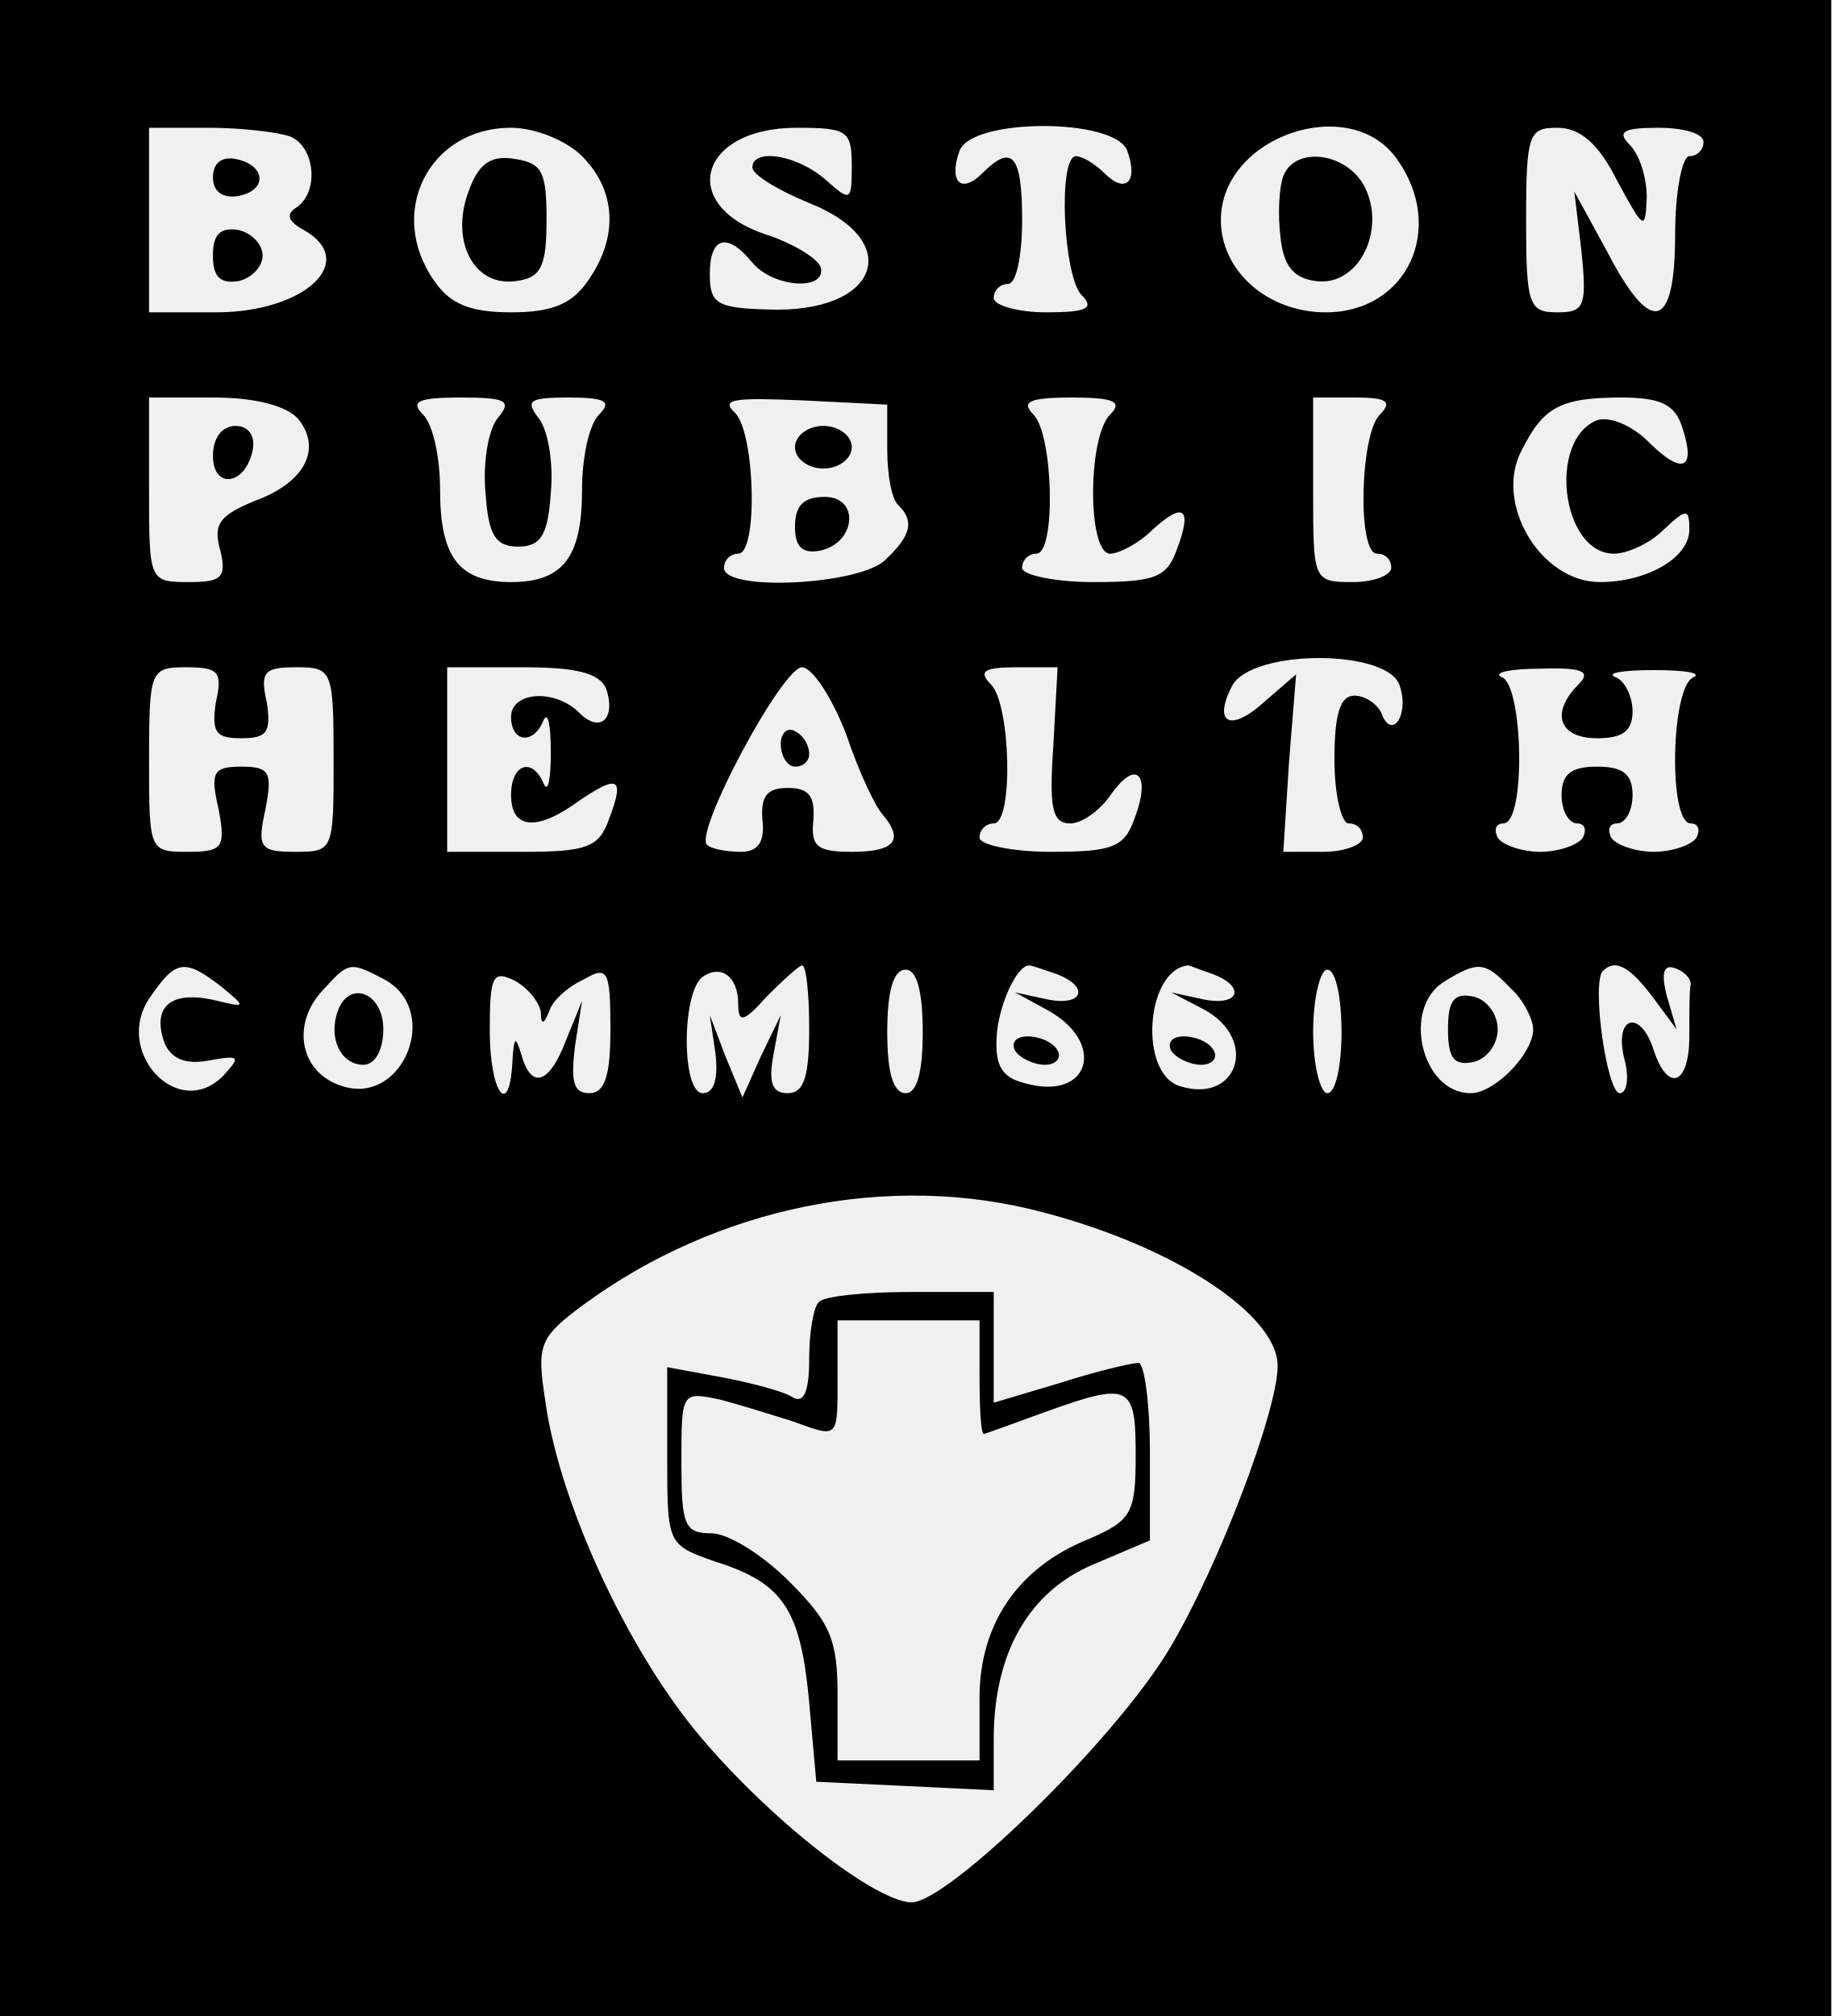
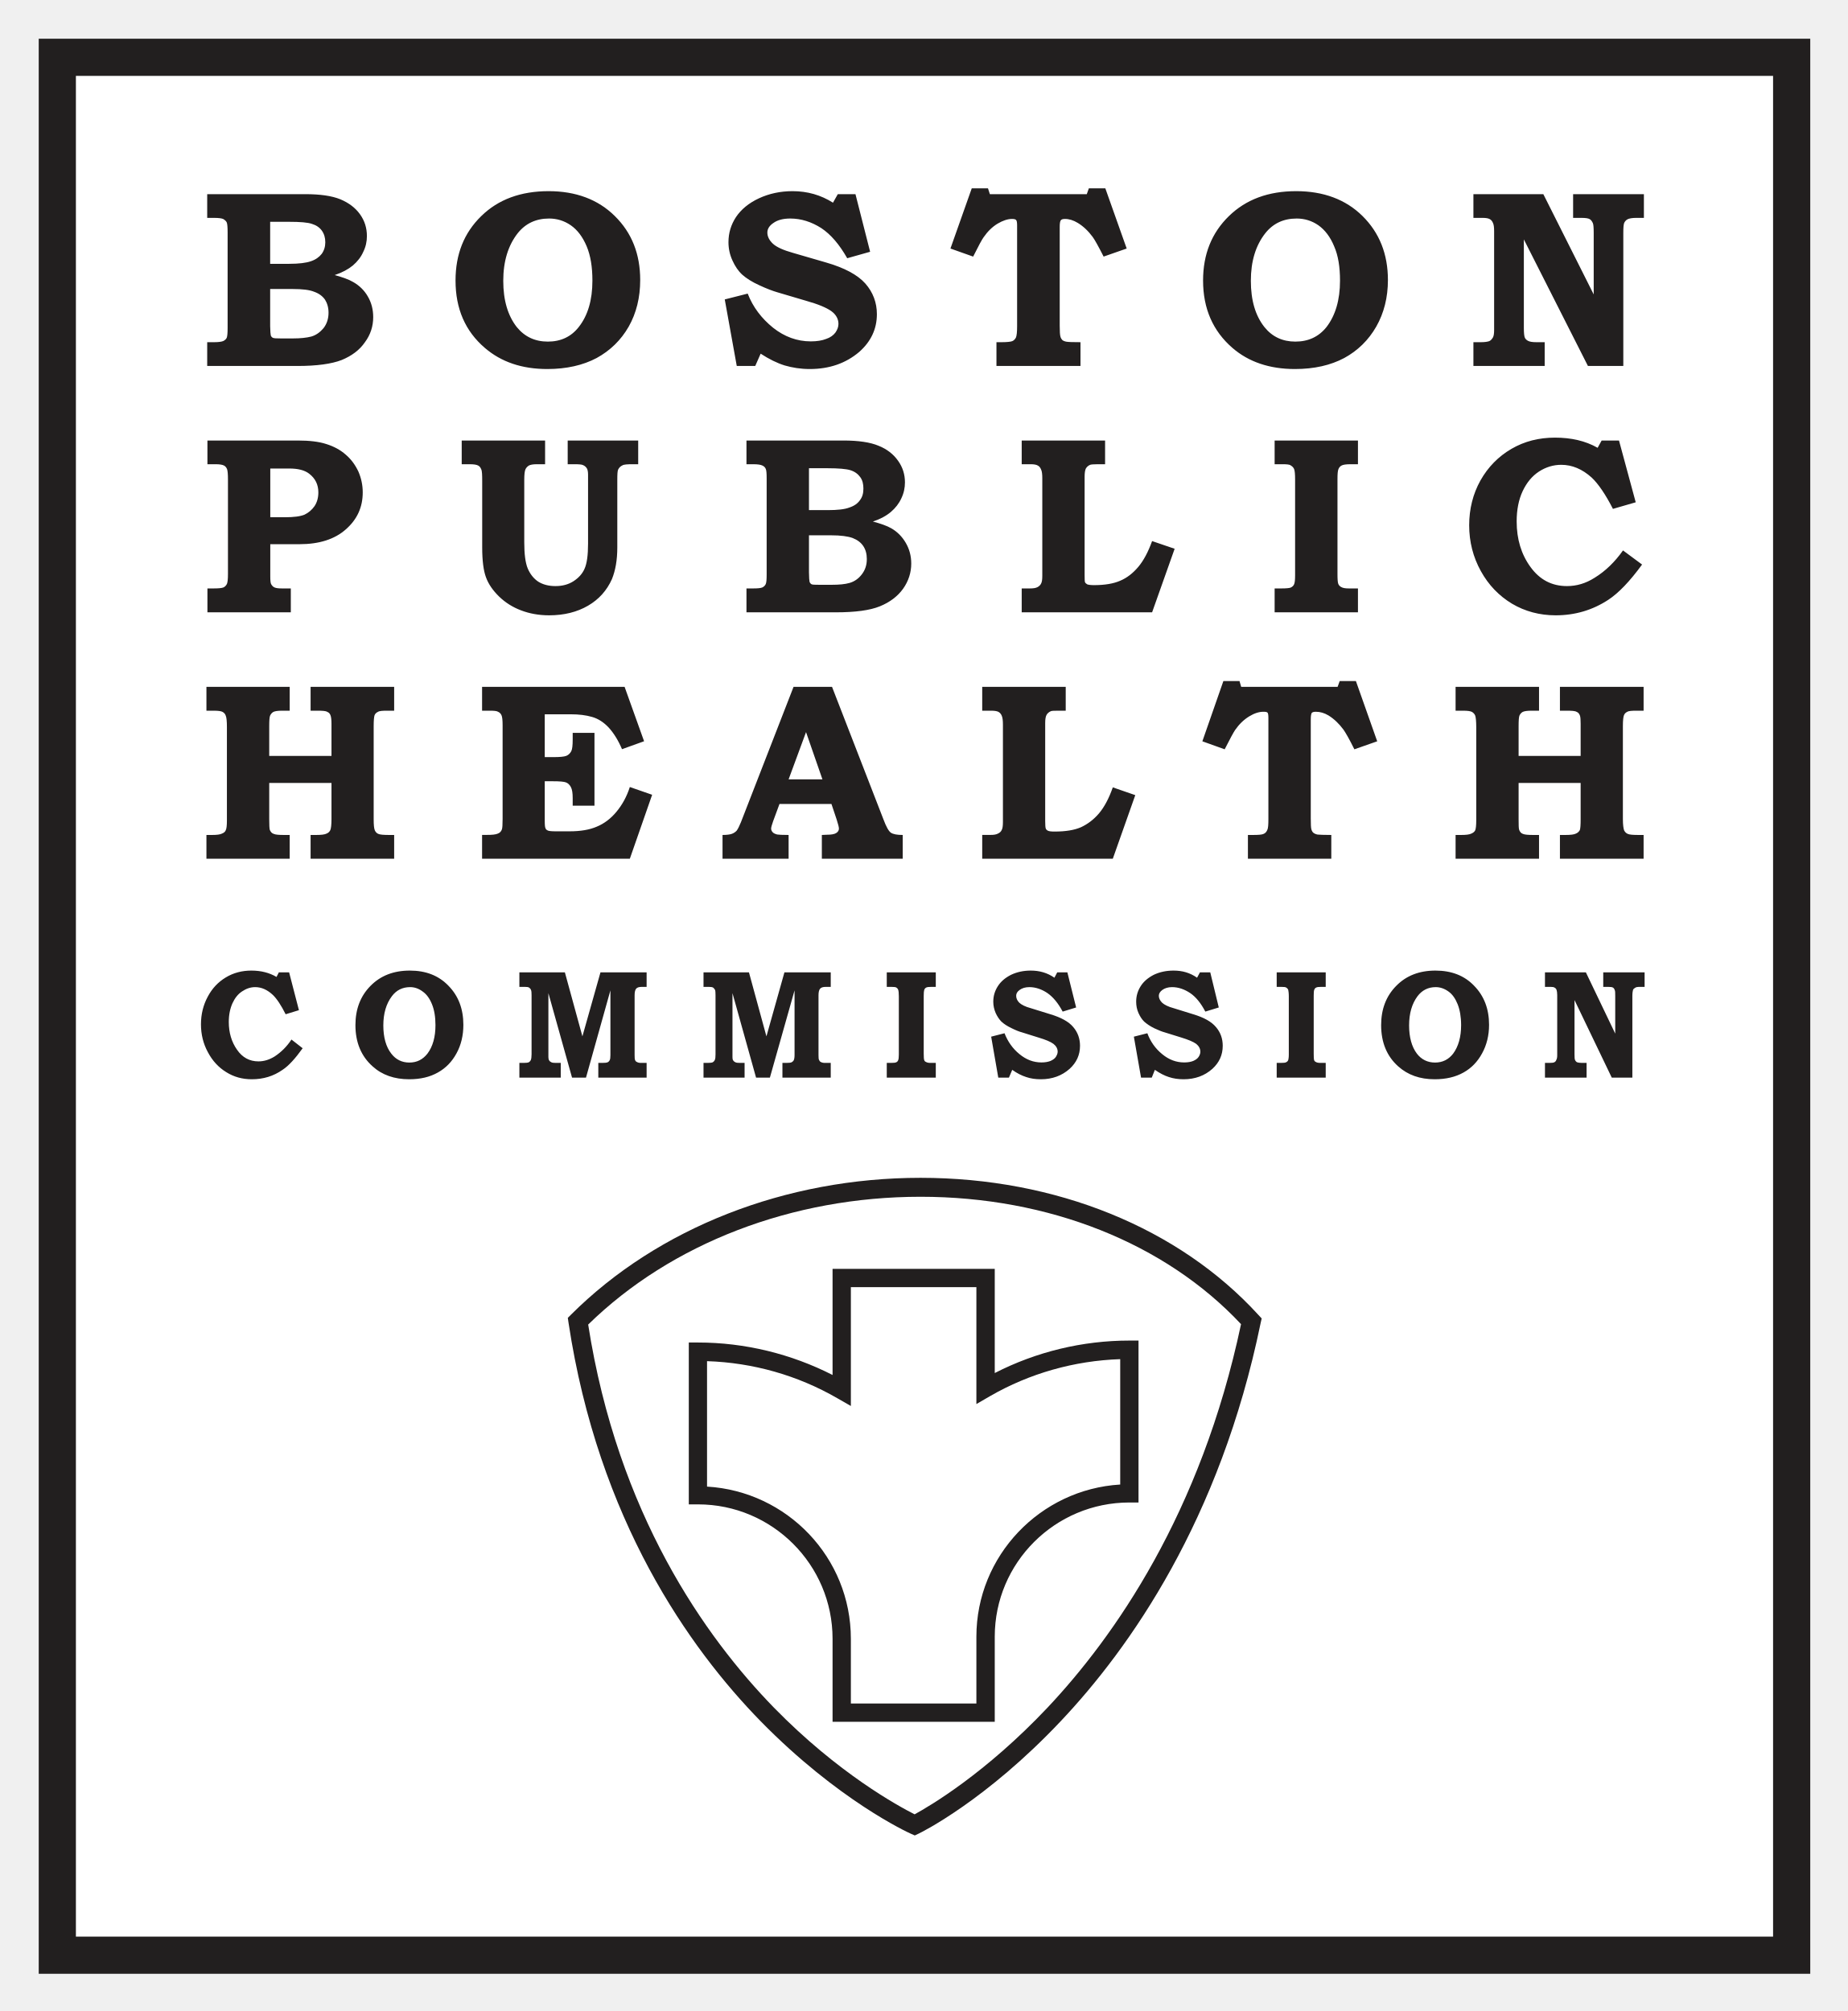
- <svg xmlns="http://www.w3.org/2000/svg" version="1.0" width="129pt" height="142pt" viewBox="0 0 129 142" preserveAspectRatio="xMidYMid meet">
-   <g transform="translate(0,142) scale(0.1,-0.1)" fill="#000000" stroke="none">
-     <path d="M0 710 l0 -710 645 0 645 0 0 710 0 710 -645 0 -645 0 0 -710z m204 614 c18 -7 21 -39 5 -50 -8 -5 -6 -10 5 -16 39 -22 1 -58 -62 -58 l-47 0 0 65 0 65 42 0 c23 0 48 -3 57 -6z m206 -14 c24 -24 26 -57 4 -88 -11 -16 -25 -22 -54 -22 -29 0 -43 6 -54 22 -34 48 -4 108 54 108 17 0 39 -9 50 -20z m190 -7 c0 -25 -1 -25 -18 -10 -20 18 -52 23 -52 9 0 -5 18 -16 40 -25 68 -27 49 -78 -29 -75 -36 1 -41 4 -41 25 0 26 12 30 30 8 15 -18 53 -20 48 -3 -2 6 -20 17 -39 23 -62 21 -46 75 22 75 36 0 39 -2 39 -27z m194 11 c8 -22 -1 -31 -16 -16 -7 7 -16 12 -20 12 -13 0 -9 -85 4 -98 9 -9 4 -12 -25 -12 -20 0 -37 5 -37 10 0 6 5 10 10 10 6 0 10 20 10 45 0 46 -7 54 -28 33 -15 -15 -24 -6 -16 16 9 23 109 23 118 0z m190 -6 c35 -49 7 -108 -50 -108 -41 0 -74 29 -74 65 0 59 91 90 124 43z m155 -15 c19 -35 20 -36 21 -12 0 14 -5 30 -12 37 -9 9 -5 12 20 12 18 0 32 -4 32 -10 0 -5 -4 -10 -10 -10 -5 0 -10 -25 -10 -55 0 -68 -17 -72 -48 -12 l-23 42 5 -42 c4 -39 2 -43 -17 -43 -20 0 -22 5 -22 65 0 61 2 65 22 65 16 0 29 -11 42 -37z m-929 -168 c17 -21 5 -45 -31 -58 -24 -10 -29 -16 -24 -34 5 -20 1 -23 -22 -23 -28 0 -28 1 -28 65 l0 65 46 0 c29 0 51 -6 59 -15z m141 1 c-7 -8 -11 -32 -9 -53 2 -30 7 -38 23 -38 16 0 21 8 23 38 2 21 -2 45 -9 53 -9 12 -6 14 22 14 26 0 30 -3 21 -12 -7 -7 -12 -30 -12 -53 0 -47 -13 -65 -50 -65 -37 0 -50 18 -50 65 0 23 -5 46 -12 53 -9 9 -4 12 26 12 32 0 37 -2 27 -14z m274 -23 c0 -17 3 -35 8 -39 11 -11 9 -21 -9 -38 -17 -18 -114 -23 -114 -6 0 6 5 10 10 10 14 0 12 84 -2 99 -11 10 -1 11 47 9 l60 -3 0 -32z m157 25 c-16 -16 -16 -98 0 -98 6 0 20 7 30 17 22 20 28 15 17 -14 -7 -20 -16 -23 -59 -23 -27 0 -50 5 -50 10 0 6 5 10 10 10 14 0 12 84 -2 98 -9 9 -3 12 27 12 30 0 36 -3 27 -12z m190 0 c-14 -14 -16 -98 -2 -98 6 0 10 -4 10 -10 0 -5 -12 -10 -27 -10 -28 0 -28 1 -28 65 l0 65 30 0 c22 0 26 -3 17 -12z m213 -9 c10 -30 0 -34 -24 -10 -11 11 -27 18 -36 15 -35 -14 -25 -94 12 -94 9 0 25 7 35 17 16 15 18 15 18 0 0 -20 -30 -37 -63 -37 -42 0 -75 56 -55 93 15 30 27 37 70 37 28 0 38 -5 43 -21z m-199 -182 c7 -21 -6 -39 -13 -19 -3 6 -11 12 -19 12 -10 0 -14 -13 -14 -45 0 -25 5 -45 10 -45 6 0 10 -4 10 -10 0 -5 -13 -10 -28 -10 l-28 0 4 63 5 62 -22 -19 c-24 -22 -37 -16 -23 11 14 26 110 26 118 0z m-834 -12 c-3 -21 0 -25 18 -25 18 0 21 4 18 25 -5 22 -2 25 21 25 25 0 26 -2 26 -65 0 -64 0 -65 -27 -65 -25 0 -27 3 -21 30 5 26 3 30 -17 30 -20 0 -22 -4 -16 -30 5 -27 3 -30 -22 -30 -27 0 -27 1 -27 65 0 63 1 65 26 65 23 0 26 -3 21 -25z m275 10 c7 -21 -4 -32 -19 -17 -17 17 -48 15 -48 -3 0 -18 16 -20 23 -2 3 6 5 -4 5 -23 0 -19 -2 -29 -5 -22 -8 19 -23 14 -23 -8 0 -24 18 -26 48 -4 28 19 32 16 21 -13 -7 -20 -16 -23 -61 -23 l-53 0 0 65 0 65 53 0 c38 0 54 -4 59 -15z m169 -32 c9 -27 21 -52 26 -57 15 -18 8 -26 -22 -26 -25 0 -29 4 -27 23 1 16 -3 22 -18 22 -15 0 -19 -6 -18 -22 2 -16 -3 -23 -15 -23 -10 0 -21 2 -24 5 -9 9 53 125 67 125 7 0 21 -21 31 -47z m146 -8 c-3 -44 -1 -55 12 -55 8 0 21 9 29 21 18 25 28 13 16 -18 -7 -20 -16 -23 -59 -23 -27 0 -50 5 -50 10 0 6 5 10 10 10 14 0 12 84 -2 98 -9 9 -5 12 18 12 l29 0 -3 -55z m370 43 c-20 -20 -14 -38 13 -38 18 0 25 5 25 19 0 11 -6 22 -12 24 -7 3 5 5 27 5 22 0 34 -2 28 -5 -16 -6 -18 -103 -2 -103 5 0 7 -4 4 -10 -3 -5 -17 -10 -30 -10 -13 0 -27 5 -30 10 -3 6 -1 10 4 10 6 0 11 9 11 20 0 15 -7 20 -25 20 -18 0 -25 -5 -25 -20 0 -11 5 -20 11 -20 5 0 7 -4 4 -10 -3 -5 -17 -10 -30 -10 -13 0 -27 5 -30 10 -3 6 -1 10 4 10 16 0 14 97 -1 103 -7 3 5 6 27 6 30 1 36 -2 27 -11z m-956 -213 c18 -15 18 -15 -7 -9 -30 6 -42 -6 -33 -31 5 -11 15 -15 31 -12 22 4 23 3 10 -11 -32 -32 -78 18 -51 56 18 26 24 27 50 7z m115 5 c40 -22 13 -89 -30 -75 -29 9 -36 42 -15 66 20 22 20 22 45 9z m110 -23 c0 -9 2 -9 6 1 2 7 13 17 24 22 17 10 19 7 19 -35 0 -33 -4 -45 -15 -45 -11 0 -13 8 -10 33 l5 32 -11 -27 c-12 -32 -25 -36 -32 -10 -4 13 -5 11 -6 -5 -2 -42 -16 -23 -16 21 0 39 2 43 18 35 9 -5 17 -15 18 -22z m139 6 c0 -14 4 -13 20 5 12 12 23 22 25 22 3 0 5 -20 5 -45 0 -34 -4 -45 -15 -45 -11 0 -14 7 -10 28 l5 27 -14 -29 -13 -29 -12 29 -11 29 4 -27 c2 -18 -1 -28 -9 -28 -15 0 -15 71 0 82 13 9 25 0 25 -19z m130 -20 c0 -28 -4 -43 -12 -43 -9 0 -13 15 -13 43 0 28 4 44 13 44 8 0 12 -16 12 -44z m94 41 c24 -9 19 -23 -6 -18 l-23 5 22 -12 c43 -23 31 -65 -15 -52 -16 4 -21 12 -20 32 1 22 14 51 23 51 2 0 10 -3 19 -6z m110 0 c24 -9 19 -23 -6 -18 l-23 5 23 -12 c39 -21 24 -67 -17 -54 -29 9 -24 82 6 85 1 0 8 -3 17 -6z m91 -41 c0 -23 -4 -43 -10 -43 -5 0 -10 20 -10 43 0 24 5 44 10 44 6 0 10 -20 10 -44z m119 31 c9 -8 16 -22 16 -29 0 -17 -27 -45 -44 -45 -35 0 -49 61 -18 79 23 14 28 14 46 -5z m100 -6 l17 -23 -7 24 c-4 16 -2 22 6 19 6 -2 11 -7 11 -11 -1 -4 -1 -20 -1 -37 0 -34 -15 -40 -25 -10 -9 29 -28 25 -21 -5 4 -14 2 -25 -3 -25 -9 0 -20 77 -12 86 9 9 19 3 35 -18z m-429 -152 c92 -24 165 -72 165 -108 0 -32 -42 -142 -76 -199 -38 -64 -156 -179 -182 -179 -28 1 -109 66 -157 127 -49 63 -92 160 -101 227 -6 39 -4 44 27 67 94 69 216 94 324 65z" />
-     <path d="M150 1295 c0 -10 7 -15 18 -13 21 4 19 22 -2 26 -10 2 -16 -3 -16 -13z" />
-     <path d="M150 1240 c0 -15 5 -20 18 -18 9 2 17 10 17 18 0 8 -8 16 -17 18 -13 2 -18 -3 -18 -18z" />
-     <path d="M330 1285 c-13 -35 4 -67 33 -63 18 2 22 10 22 43 0 34 -3 40 -22 43 -17 3 -26 -3 -33 -23z" />
-     <path d="M904 1296 c-3 -8 -4 -27 -2 -43 2 -20 9 -29 25 -31 30 -4 50 36 34 67 -13 24 -49 28 -57 7z" />
-     <path d="M150 1099 c0 -24 23 -21 28 4 2 10 -3 17 -12 17 -10 0 -16 -9 -16 -21z" />
-     <path d="M560 1105 c0 -8 9 -15 20 -15 11 0 20 7 20 15 0 8 -9 15 -20 15 -11 0 -20 -7 -20 -15z" />
-     <path d="M560 1049 c0 -14 5 -19 17 -17 26 5 29 38 4 38 -15 0 -21 -6 -21 -21z" />
-     <path d="M550 896 c0 -9 5 -16 10 -16 6 0 10 4 10 9 0 6 -4 13 -10 16 -5 3 -10 -1 -10 -9z" />
-     <path d="M238 708 c-7 -19 2 -38 18 -38 8 0 14 10 14 25 0 26 -24 35 -32 13z" />
-     <path d="M715 680 c3 -5 13 -10 21 -10 8 0 12 5 9 10 -3 6 -13 10 -21 10 -8 0 -12 -4 -9 -10z" />
-     <path d="M825 680 c3 -5 13 -10 21 -10 8 0 12 5 9 10 -3 6 -13 10 -21 10 -8 0 -12 -4 -9 -10z" />
-     <path d="M1020 695 c0 -20 4 -26 18 -23 9 2 17 12 17 23 0 11 -8 21 -17 23 -14 3 -18 -3 -18 -23z" />
-     <path d="M577 503 c-4 -3 -7 -22 -7 -40 0 -24 -4 -32 -12 -27 -6 4 -29 10 -50 14 l-38 7 0 -63 c0 -62 0 -62 34 -74 48 -15 60 -34 66 -99 l5 -56 63 -3 62 -3 0 36 c0 61 25 104 70 123 l40 17 0 63 c0 34 -4 62 -8 62 -5 0 -30 -6 -55 -14 l-47 -14 0 39 0 39 -58 0 c-32 0 -62 -3 -65 -7z m113 -53 c0 -22 1 -40 3 -40 1 0 20 7 42 15 61 22 65 20 65 -30 0 -41 -3 -46 -33 -59 -50 -20 -77 -60 -77 -112 l0 -44 -50 0 -50 0 0 46 c0 39 -5 51 -34 80 -19 19 -43 34 -55 34 -19 0 -21 6 -21 50 0 50 0 50 28 44 15 -4 37 -11 50 -15 33 -12 32 -13 32 31 l0 40 50 0 50 0 0 -40z" />
+ <svg xmlns="http://www.w3.org/2000/svg" role="img" viewBox="-2.57 -2.57 122.64 133.51">
+   <defs>
+     <clipPath id="clip1">
+       <path d="M 0 0 L 117.602 0 L 117.602 128.469 L 0 128.469 Z M 0 0" />
+     </clipPath>
+   </defs>
+   <g id="surface1">
+     <path fill="#fff" d="M 1.234 127.234 L 116.363 127.234 L 116.363 1.234 L 1.234 1.234 Z M 1.234 127.234" />
+     <g clip-path="url(#clip1)">
+       <path fill="none" stroke="#221f1f" stroke-width="24.68" d="M 12.344 12.356 L 1163.594 12.356 L 1163.594 1272.356 L 12.344 1272.356 Z M 12.344 12.356" transform="matrix(.1 0 0 -.1 0 128.47)" />
+     </g>
+     <path fill="#221f1f" d="M 36.473 85.367 C 38.434 97.938 44.25 106.121 48.793 110.789 C 53.078 115.18 57.074 117.34 58.141 117.883 C 59.145 117.336 62.844 115.164 66.973 110.789 C 71.367 106.121 77.145 97.934 79.809 85.34 C 74.77 79.961 67.043 76.883 58.535 76.883 C 50.023 76.883 41.992 79.969 36.473 85.367 M 58.152 119.285 L 57.887 119.168 C 57.688 119.082 53.074 116.961 47.926 111.707 C 43.203 106.875 37.145 98.348 35.168 85.246 L 35.121 84.922 L 35.348 84.695 C 41.121 78.945 49.578 75.625 58.535 75.625 C 67.512 75.625 75.684 78.945 80.961 84.727 L 81.18 84.961 L 81.109 85.273 C 78.414 98.367 72.406 106.867 67.84 111.699 C 62.883 116.953 58.602 119.074 58.418 119.16 L 58.152 119.285" />
+     <path fill="#221f1f" d="M62.242 82.883L62.242 90.645 63.152 90.117C65.777 88.602 68.758 87.766 71.789 87.664L71.789 95.988C66.48 96.305 62.242 100.719 62.242 106.09L62.242 110.527 53.91 110.527 53.91 106.227C53.91 100.84 49.684 96.441 44.363 96.125L44.363 87.797C47.406 87.895 50.379 88.738 53.004 90.254L53.91 90.773 53.91 82.883zM52.695 81.668L52.695 88.715C49.945 87.312 46.871 86.559 43.762 86.559L43.152 86.559 43.152 97.305 43.762 97.305C48.691 97.305 52.695 101.309 52.695 106.227L52.695 111.738 63.461 111.738 63.461 106.09C63.461 101.172 67.469 97.18 72.402 97.18L73.004 97.18 73.004 86.43 72.402 86.43C69.289 86.43 66.219 87.172 63.461 88.586L63.461 81.668 52.695 81.668M15.363 16.617L15.363 19.086C15.371 19.43 15.387 19.633 15.406 19.707 15.438 19.777 15.477 19.824 15.539 19.855 15.605 19.891 15.777 19.898 16.059 19.898L16.883 19.898C17.371 19.898 17.777 19.855 18.094 19.773 18.414 19.68 18.68 19.484 18.906 19.215 19.133 18.922 19.238 18.574 19.238 18.191 19.238 17.848 19.152 17.559 19.004 17.324 18.84 17.09 18.605 16.914 18.285 16.801 17.977 16.672 17.492 16.617 16.844 16.617zM15.363 14.945L16.621 14.945C17.273 14.945 17.754 14.883 18.07 14.773 18.391 14.664 18.617 14.496 18.785 14.285 18.945 14.062 19.023 13.809 19.023 13.512 19.023 13.219 18.949 12.961 18.797 12.746 18.648 12.535 18.426 12.383 18.145 12.297 17.863 12.195 17.348 12.156 16.621 12.156L15.363 12.156zM11.184 11.895L11.184 10.32 17.68 10.32C18.68 10.32 19.453 10.43 20.02 10.66 20.582 10.895 21.023 11.227 21.332 11.664 21.637 12.09 21.785 12.57 21.785 13.102 21.785 13.465 21.711 13.816 21.539 14.16 21.391 14.496 21.152 14.801 20.848 15.059 20.539 15.312 20.148 15.523 19.648 15.691 20.176 15.84 20.582 15.98 20.871 16.152 21.273 16.379 21.609 16.699 21.844 17.109 22.086 17.52 22.203 17.98 22.203 18.484 22.203 19.09 22.023 19.656 21.652 20.152 21.297 20.672 20.777 21.055 20.109 21.332 19.441 21.59 18.461 21.727 17.176 21.727L11.184 21.727 11.184 20.148 11.641 20.148C11.938 20.148 12.148 20.117 12.254 20.07 12.355 20.016 12.438 19.949 12.48 19.855 12.52 19.758 12.539 19.543 12.539 19.215L12.539 12.844C12.539 12.508 12.52 12.289 12.48 12.195 12.438 12.105 12.355 12.035 12.254 11.973 12.148 11.922 11.938 11.895 11.641 11.895L11.184 11.895M33.875 11.938C33.012 11.938 32.32 12.262 31.801 12.906 31.156 13.727 30.836 14.781 30.836 16.074 30.836 17.371 31.141 18.387 31.734 19.145 32.258 19.789 32.945 20.109 33.797 20.109 34.652 20.109 35.34 19.789 35.844 19.145 36.453 18.375 36.754 17.348 36.754 16.062 36.754 15.156 36.633 14.402 36.371 13.777 36.109 13.16 35.762 12.695 35.32 12.387 34.875 12.082 34.398 11.938 33.875 11.938M33.848 10.121C35.648 10.121 37.125 10.668 38.238 11.77 39.371 12.883 39.926 14.297 39.926 16.02 39.926 17.18 39.672 18.215 39.164 19.113 38.652 20.008 37.934 20.707 37.035 21.199 36.129 21.68 35.031 21.93 33.762 21.93 32.066 21.93 30.695 21.457 29.617 20.531 28.312 19.414 27.668 17.926 27.668 16.055 27.668 14.312 28.23 12.891 29.375 11.777 30.504 10.668 32 10.121 33.848 10.121M54.215 10.32L55.188 14.145 53.668 14.574C53.152 13.668 52.586 12.996 51.941 12.57 51.289 12.156 50.605 11.938 49.887 11.938 49.418 11.938 49.047 12.035 48.777 12.227 48.504 12.406 48.367 12.625 48.367 12.867 48.367 13.133 48.492 13.383 48.738 13.613 48.98 13.836 49.426 14.039 50.07 14.219L52.258 14.855C53.48 15.207 54.352 15.672 54.871 16.254 55.379 16.832 55.637 17.52 55.637 18.285 55.637 19.273 55.242 20.109 54.461 20.797 53.578 21.547 52.488 21.93 51.184 21.93 50.574 21.93 50.023 21.84 49.512 21.691 49.012 21.535 48.477 21.273 47.922 20.91L47.562 21.727 46.336 21.727 45.539 17.309 47.062 16.922C47.414 17.832 47.988 18.574 48.746 19.188 49.504 19.789 50.344 20.094 51.25 20.094 51.66 20.094 52 20.039 52.273 19.93 52.543 19.84 52.754 19.688 52.891 19.5 53.016 19.316 53.086 19.129 53.086 18.934 53.086 18.605 52.926 18.316 52.613 18.086 52.289 17.855 51.73 17.621 50.934 17.398L49.02 16.832C48.73 16.746 48.332 16.602 47.84 16.371 47.355 16.152 46.973 15.91 46.703 15.668 46.438 15.426 46.223 15.109 46.051 14.727 45.871 14.336 45.785 13.93 45.785 13.508 45.785 12.898 45.953 12.348 46.285 11.84 46.625 11.336 47.129 10.91 47.812 10.594 48.477 10.285 49.227 10.121 50.035 10.121 51.031 10.121 51.922 10.379 52.723 10.887L53.043 10.32M61.934 9.934L63.012 9.934 63.137 10.32 69.57 10.32 69.707 9.934 70.801 9.934 72.219 13.93 70.688 14.465C70.352 13.805 70.109 13.363 69.961 13.16 69.672 12.77 69.344 12.453 68.969 12.227 68.68 12.051 68.395 11.965 68.121 11.965 67.984 11.965 67.895 11.992 67.848 12.051 67.797 12.117 67.773 12.262 67.773 12.484L67.773 19.047C67.773 19.43 67.789 19.68 67.82 19.773 67.84 19.871 67.895 19.949 67.949 20.008 68.02 20.062 68.113 20.098 68.23 20.117 68.34 20.137 68.648 20.148 69.152 20.148L69.152 21.727 63.574 21.727 63.574 20.148 63.91 20.148C64.285 20.148 64.531 20.117 64.625 20.078 64.73 20.035 64.809 19.949 64.867 19.84 64.918 19.719 64.945 19.477 64.945 19.09L64.945 12.387C64.945 12.203 64.922 12.082 64.883 12.043 64.844 11.984 64.742 11.965 64.605 11.965 64.324 11.965 64.004 12.07 63.652 12.277 63.297 12.492 62.992 12.789 62.719 13.184 62.613 13.328 62.379 13.758 62.027 14.465L60.52 13.93M83.5 11.938C82.629 11.938 81.941 12.262 81.426 12.906 80.777 13.727 80.461 14.781 80.461 16.074 80.461 17.371 80.762 18.387 81.363 19.145 81.879 19.789 82.566 20.109 83.414 20.109 84.277 20.109 84.965 19.789 85.48 19.145 86.074 18.375 86.379 17.348 86.379 16.062 86.379 15.156 86.262 14.402 85.988 13.777 85.734 13.16 85.379 12.695 84.945 12.387 84.504 12.082 84.02 11.938 83.5 11.938M83.469 10.121C85.277 10.121 86.754 10.668 87.871 11.77 88.996 12.883 89.559 14.297 89.559 16.02 89.559 17.18 89.297 18.215 88.785 19.113 88.273 20.008 87.562 20.707 86.66 21.199 85.754 21.68 84.668 21.93 83.387 21.93 81.699 21.93 80.312 21.457 79.242 20.531 77.949 19.414 77.289 17.926 77.289 16.055 77.289 14.312 77.859 12.891 79.004 11.777 80.141 10.668 81.625 10.121 83.469 10.121M95.234 10.32L99.875 10.32 103.219 16.977 103.219 12.898C103.219 12.551 103.203 12.34 103.164 12.246 103.105 12.117 103.035 12.016 102.941 11.973 102.855 11.922 102.672 11.895 102.402 11.895L101.852 11.895 101.852 10.32 106.551 10.32 106.551 11.895 106.039 11.895C105.777 11.895 105.586 11.93 105.473 11.984 105.363 12.043 105.293 12.125 105.242 12.23 105.199 12.34 105.184 12.559 105.184 12.898L105.184 21.727 102.836 21.727 98.582 13.324 98.582 19.195C98.582 19.527 98.605 19.758 98.648 19.848 98.688 19.938 98.762 20.008 98.867 20.062 98.973 20.117 99.152 20.148 99.418 20.148L99.965 20.148 99.965 21.727 95.234 21.727 95.234 20.148 95.727 20.148C95.992 20.148 96.18 20.117 96.285 20.078 96.387 20.035 96.457 19.949 96.527 19.84 96.59 19.727 96.609 19.555 96.609 19.324L96.609 12.781C96.609 12.535 96.59 12.348 96.531 12.23 96.48 12.105 96.402 12.016 96.309 11.973 96.219 11.922 96.062 11.895 95.848 11.895L95.234 11.895M15.371 28.535L15.371 31.77 16.336 31.77C16.93 31.77 17.363 31.715 17.645 31.598 17.914 31.469 18.137 31.277 18.309 31.031 18.477 30.777 18.562 30.473 18.562 30.117 18.562 29.598 18.355 29.188 17.953 28.879 17.652 28.645 17.215 28.535 16.633 28.535zM11.199 26.676L17.195 26.676C17.953 26.676 18.59 26.746 19.09 26.91 19.59 27.066 20.02 27.297 20.379 27.613 20.75 27.93 21.016 28.305 21.219 28.734 21.406 29.168 21.508 29.625 21.508 30.117 21.508 31.098 21.145 31.906 20.391 32.57 19.648 33.234 18.613 33.559 17.312 33.559L15.371 33.559 15.371 35.691C15.371 35.961 15.387 36.133 15.426 36.207 15.477 36.297 15.547 36.387 15.652 36.43 15.758 36.477 15.918 36.496 16.164 36.496L16.734 36.496 16.734 38.082 11.199 38.082 11.199 36.496 11.586 36.496C11.922 36.496 12.148 36.477 12.262 36.43 12.363 36.387 12.441 36.297 12.492 36.199 12.539 36.09 12.562 35.875 12.562 35.539L12.562 29.266C12.562 28.918 12.543 28.684 12.5 28.57 12.457 28.469 12.391 28.383 12.297 28.336 12.191 28.281 12.008 28.25 11.746 28.25L11.199 28.25 11.199 26.676M28.078 26.676L33.613 26.676 33.613 28.25 33.066 28.25C32.82 28.25 32.645 28.281 32.539 28.336 32.434 28.402 32.355 28.484 32.305 28.598 32.258 28.711 32.23 28.941 32.23 29.281L32.23 33.434C32.23 34.215 32.305 34.793 32.461 35.172 32.621 35.547 32.859 35.848 33.16 36.047 33.473 36.242 33.852 36.34 34.301 36.34 34.75 36.34 35.141 36.242 35.488 36.023 35.84 35.797 36.09 35.52 36.234 35.184 36.387 34.844 36.465 34.293 36.465 33.52L36.465 28.941C36.465 28.746 36.434 28.605 36.387 28.527 36.32 28.422 36.234 28.348 36.121 28.305 36.051 28.266 35.859 28.25 35.547 28.25L35.113 28.25 35.113 26.676 39.793 26.676 39.793 28.25 39.43 28.25C39.07 28.25 38.84 28.266 38.75 28.324 38.617 28.383 38.527 28.477 38.465 28.598 38.418 28.684 38.406 28.918 38.406 29.281L38.406 33.777C38.406 34.617 38.281 35.305 38.051 35.875 37.715 36.629 37.184 37.223 36.465 37.641 35.742 38.062 34.879 38.281 33.883 38.281 33.195 38.281 32.566 38.164 32.02 37.953 31.465 37.746 30.977 37.438 30.559 37.035 30.145 36.629 29.852 36.207 29.691 35.762 29.523 35.316 29.438 34.648 29.438 33.777L29.438 29.375C29.438 28.973 29.43 28.703 29.375 28.59 29.332 28.477 29.266 28.383 29.168 28.336 29.07 28.281 28.883 28.25 28.602 28.25L28.078 28.25M51.129 32.969L51.129 35.438C51.133 35.789 51.152 35.996 51.168 36.055 51.195 36.133 51.242 36.184 51.301 36.219 51.359 36.25 51.531 36.254 51.809 36.254L52.645 36.254C53.121 36.254 53.52 36.219 53.832 36.129 54.148 36.035 54.418 35.848 54.637 35.562 54.859 35.273 54.969 34.945 54.969 34.547 54.969 34.207 54.891 33.918 54.734 33.684 54.578 33.449 54.344 33.273 54.027 33.148 53.715 33.035 53.238 32.969 52.594 32.969zM51.129 31.297L52.371 31.297C53.016 31.297 53.496 31.246 53.809 31.125 54.129 31.02 54.359 30.859 54.516 30.633 54.684 30.41 54.742 30.164 54.742 29.863 54.742 29.57 54.684 29.309 54.531 29.105 54.379 28.895 54.164 28.734 53.875 28.645 53.602 28.562 53.094 28.516 52.371 28.516L51.129 28.516zM46.98 28.25L46.98 26.676 53.418 26.676C54.406 26.676 55.188 26.789 55.746 27.023 56.309 27.246 56.742 27.59 57.043 28.02 57.352 28.449 57.5 28.93 57.5 29.453 57.5 29.82 57.426 30.172 57.258 30.52 57.102 30.859 56.871 31.156 56.57 31.414 56.27 31.672 55.863 31.891 55.371 32.055 55.898 32.195 56.309 32.34 56.594 32.504 56.992 32.734 57.312 33.055 57.551 33.465 57.793 33.879 57.918 34.332 57.918 34.844 57.918 35.441 57.738 36.008 57.375 36.52 57.008 37.027 56.496 37.414 55.832 37.684 55.168 37.953 54.199 38.082 52.918 38.082L46.98 38.082 46.98 36.496 47.422 36.496C47.73 36.496 47.922 36.477 48.035 36.43 48.141 36.379 48.219 36.297 48.258 36.207 48.305 36.105 48.32 35.902 48.32 35.562L48.32 29.195C48.32 28.859 48.305 28.645 48.258 28.555 48.219 28.457 48.141 28.383 48.035 28.336 47.922 28.281 47.73 28.25 47.422 28.25L46.98 28.25M65.25 26.676L70.785 26.676 70.785 28.25 70.297 28.25C70.031 28.25 69.859 28.266 69.793 28.289 69.656 28.348 69.57 28.43 69.504 28.543 69.453 28.656 69.426 28.832 69.426 29.078L69.426 35.598C69.426 35.852 69.43 36.023 69.453 36.086 69.48 36.141 69.531 36.184 69.605 36.227 69.68 36.254 69.824 36.277 70.047 36.277 70.777 36.277 71.352 36.176 71.789 35.984 72.234 35.797 72.629 35.492 72.992 35.062 73.344 34.641 73.645 34.074 73.906 33.352L75.402 33.863 73.906 38.082 65.25 38.082 65.25 36.496 65.793 36.496C66.012 36.496 66.176 36.473 66.289 36.414 66.398 36.359 66.488 36.277 66.535 36.176 66.594 36.074 66.617 35.902 66.617 35.648L66.617 29.18C66.617 28.918 66.594 28.711 66.535 28.598 66.488 28.477 66.414 28.383 66.316 28.336 66.227 28.281 66.066 28.25 65.852 28.25L65.25 28.25M82.039 26.676L87.57 26.676 87.57 28.25 87.074 28.25C86.777 28.25 86.582 28.281 86.484 28.336 86.387 28.383 86.32 28.469 86.277 28.57 86.227 28.684 86.211 28.902 86.211 29.227L86.211 35.539C86.211 35.875 86.223 36.09 86.266 36.199 86.305 36.289 86.371 36.359 86.457 36.402 86.57 36.473 86.742 36.496 86.973 36.496L87.57 36.496 87.57 38.082 82.039 38.082 82.039 36.496 82.477 36.496C82.801 36.496 83.02 36.477 83.109 36.438 83.215 36.387 83.289 36.32 83.332 36.219 83.379 36.113 83.398 35.922 83.398 35.617L83.398 29.273C83.398 28.922 83.379 28.684 83.332 28.57 83.289 28.469 83.207 28.383 83.098 28.324 83.027 28.266 82.84 28.25 82.543 28.25L82.039 28.25M103.746 26.676L104.898 26.676 106.008 30.777 104.496 31.215C103.996 30.238 103.52 29.547 103.086 29.137 102.457 28.57 101.785 28.289 101.066 28.289 100.539 28.289 100.051 28.438 99.59 28.734 99.133 29.031 98.773 29.465 98.504 30.035 98.238 30.602 98.105 31.277 98.105 32.047 98.105 33.215 98.406 34.227 99.027 35.078 99.641 35.922 100.441 36.34 101.445 36.34 102.082 36.34 102.688 36.164 103.277 35.789 104.004 35.344 104.629 34.73 105.164 33.973L106.43 34.91C105.609 36.035 104.863 36.809 104.184 37.254 103.137 37.938 101.977 38.281 100.691 38.281 99.633 38.281 98.656 38.02 97.793 37.508 96.934 36.988 96.242 36.277 95.727 35.344 95.215 34.418 94.953 33.402 94.953 32.305 94.953 31.223 95.203 30.223 95.699 29.332 96.207 28.43 96.895 27.734 97.758 27.23 98.621 26.727 99.582 26.484 100.645 26.484 101.719 26.484 102.664 26.695 103.48 27.16M11.133 43.031L16.66 43.031 16.66 44.613 16.152 44.613C15.871 44.613 15.684 44.641 15.574 44.695 15.477 44.754 15.406 44.836 15.359 44.941 15.316 45.039 15.301 45.277 15.301 45.633L15.301 47.617 19.434 47.617 19.434 45.484C19.434 45.219 19.41 45.039 19.379 44.949 19.34 44.816 19.262 44.73 19.152 44.691 19.055 44.625 18.832 44.613 18.477 44.613L18.047 44.613 18.047 43.031 23.594 43.031 23.594 44.613 23.133 44.613C22.82 44.613 22.617 44.625 22.516 44.691 22.41 44.742 22.336 44.809 22.293 44.914 22.258 45.02 22.234 45.254 22.234 45.633L22.234 51.816C22.234 52.195 22.258 52.441 22.312 52.559 22.359 52.664 22.434 52.746 22.535 52.789 22.652 52.844 22.891 52.863 23.273 52.863L23.594 52.863 23.594 54.441 18.047 54.441 18.047 52.863 18.414 52.863C18.754 52.863 18.984 52.836 19.105 52.773 19.23 52.723 19.305 52.645 19.355 52.543 19.402 52.438 19.434 52.195 19.434 51.816L19.434 49.41 15.301 49.41 15.301 51.816C15.301 52.195 15.312 52.438 15.34 52.527 15.398 52.664 15.477 52.754 15.605 52.793 15.715 52.844 15.941 52.863 16.281 52.863L16.66 52.863 16.66 54.441 11.133 54.441 11.133 52.863 11.504 52.863C11.82 52.863 12.039 52.836 12.16 52.773 12.293 52.723 12.379 52.645 12.414 52.551 12.469 52.449 12.492 52.234 12.492 51.898L12.492 45.703C12.492 45.324 12.469 45.062 12.414 44.941 12.379 44.828 12.301 44.746 12.199 44.691 12.109 44.641 11.918 44.613 11.633 44.613L11.133 44.613M29.43 43.031L38.891 43.031 40.184 46.641 38.719 47.168C38.465 46.574 38.172 46.105 37.84 45.738 37.508 45.383 37.137 45.141 36.73 45.027 36.328 44.91 35.859 44.852 35.32 44.852L33.59 44.852 33.59 47.695 34.164 47.695C34.59 47.695 34.879 47.668 35.027 47.609 35.176 47.543 35.277 47.438 35.348 47.305 35.418 47.176 35.445 46.914 35.445 46.512L35.445 46.086 36.891 46.086 36.891 50.918 35.445 50.918 35.445 50.422C35.445 50.086 35.41 49.84 35.324 49.684 35.25 49.539 35.141 49.434 35.012 49.379 34.875 49.32 34.57 49.297 34.105 49.297L33.59 49.297 33.59 51.922C33.59 52.195 33.605 52.375 33.645 52.422 33.656 52.492 33.715 52.527 33.797 52.57 33.867 52.602 34.035 52.621 34.301 52.621L35.25 52.621C35.957 52.621 36.566 52.52 37.043 52.312 37.535 52.109 37.977 51.777 38.352 51.32 38.738 50.855 39.035 50.312 39.238 49.68L40.719 50.195 39.238 54.441 29.43 54.441 29.43 52.859 29.699 52.859C30.086 52.863 30.336 52.836 30.473 52.773 30.605 52.723 30.695 52.637 30.746 52.492 30.777 52.41 30.793 52.184 30.793 51.797L30.793 45.582C30.793 45.246 30.77 45.027 30.719 44.914 30.672 44.809 30.605 44.742 30.504 44.691 30.402 44.625 30.219 44.613 29.926 44.613L29.43 44.613M49.777 49.172L52.023 49.172 50.934 46.035zM50.105 43.031L52.66 43.031 56.074 51.832C56.254 52.312 56.414 52.602 56.559 52.707 56.707 52.812 56.969 52.863 57.352 52.863L57.352 54.441 51.984 54.441 51.984 52.863 52.312 52.848C52.609 52.848 52.82 52.812 52.938 52.734 53.059 52.656 53.117 52.559 53.117 52.441 53.117 52.348 53.066 52.145 52.965 51.832L52.621 50.805 49.172 50.805 48.75 51.949C48.664 52.195 48.617 52.359 48.617 52.438 48.617 52.52 48.648 52.602 48.715 52.676 48.773 52.746 48.871 52.793 49.02 52.832 49.109 52.848 49.367 52.863 49.777 52.863L49.777 54.441 45.391 54.441 45.391 52.863C45.668 52.863 45.875 52.836 46.008 52.789 46.148 52.738 46.25 52.664 46.336 52.57 46.414 52.457 46.508 52.277 46.613 52.016L50.105 43.031M62.629 43.031L68.172 43.031 68.172 44.613 67.691 44.613C67.426 44.613 67.246 44.617 67.18 44.648 67.059 44.703 66.957 44.785 66.898 44.895 66.836 45.008 66.809 45.188 66.809 45.434L66.809 51.949C66.809 52.219 66.824 52.379 66.848 52.438 66.867 52.492 66.914 52.543 66.984 52.578 67.066 52.621 67.215 52.637 67.434 52.637 68.16 52.637 68.742 52.543 69.188 52.348 69.621 52.145 70.027 51.848 70.387 51.422 70.738 51.004 71.043 50.43 71.297 49.703L72.789 50.219 71.297 54.441 62.629 54.441 62.629 52.859 63.176 52.859C63.398 52.863 63.57 52.832 63.684 52.766 63.793 52.715 63.879 52.637 63.926 52.527 63.98 52.43 64.004 52.254 64.004 52L64.004 45.543C64.004 45.258 63.98 45.074 63.926 44.949 63.879 44.828 63.801 44.746 63.707 44.691 63.613 44.641 63.449 44.613 63.23 44.613L62.629 44.613M78.637 42.645L79.707 42.645 79.82 43.031 86.219 43.031 86.359 42.645 87.434 42.645 88.848 46.645 87.332 47.176C87 46.504 86.754 46.078 86.609 45.871 86.32 45.48 85.988 45.16 85.617 44.93 85.328 44.758 85.055 44.684 84.781 44.684 84.648 44.684 84.562 44.703 84.504 44.758 84.461 44.828 84.438 44.969 84.438 45.188L84.438 51.754C84.438 52.145 84.449 52.387 84.477 52.484 84.504 52.582 84.547 52.664 84.609 52.715 84.68 52.773 84.77 52.812 84.887 52.836 85.008 52.848 85.305 52.863 85.801 52.863L85.801 54.441 80.266 54.441 80.266 52.863 80.594 52.863C80.973 52.863 81.211 52.844 81.312 52.789 81.418 52.746 81.492 52.664 81.547 52.543 81.609 52.43 81.625 52.184 81.625 51.816L81.625 45.105C81.625 44.914 81.609 44.793 81.57 44.746 81.527 44.695 81.434 44.684 81.285 44.684 81.008 44.684 80.691 44.781 80.348 44.992 79.992 45.211 79.688 45.504 79.418 45.891 79.312 46.047 79.078 46.473 78.723 47.176L77.242 46.645M94.051 43.031L99.59 43.031 99.59 44.613 99.078 44.613C98.809 44.613 98.613 44.641 98.504 44.695 98.406 44.754 98.332 44.836 98.289 44.941 98.25 45.039 98.234 45.277 98.234 45.633L98.234 47.617 102.352 47.617 102.352 45.484C102.352 45.219 102.34 45.039 102.309 44.949 102.262 44.816 102.195 44.73 102.086 44.691 101.988 44.625 101.754 44.613 101.406 44.613L100.977 44.613 100.977 43.031 106.531 43.031 106.531 44.613 106.066 44.613C105.754 44.613 105.539 44.625 105.441 44.691 105.336 44.742 105.27 44.809 105.227 44.914 105.184 45.02 105.156 45.254 105.156 45.633L105.156 51.816C105.156 52.195 105.195 52.441 105.238 52.559 105.293 52.664 105.371 52.746 105.473 52.789 105.578 52.844 105.824 52.863 106.203 52.863L106.531 52.863 106.531 54.441 100.977 54.441 100.977 52.863 101.34 52.863C101.68 52.863 101.918 52.836 102.035 52.773 102.156 52.723 102.238 52.645 102.297 52.543 102.336 52.438 102.352 52.195 102.352 51.816L102.352 49.41 98.234 49.41 98.234 51.816C98.234 52.195 98.238 52.438 98.273 52.527 98.324 52.664 98.406 52.754 98.523 52.793 98.641 52.844 98.867 52.863 99.211 52.863L99.59 52.863 99.59 54.441 94.051 54.441 94.051 52.863 94.426 52.863C94.746 52.863 94.969 52.836 95.094 52.773 95.215 52.723 95.312 52.645 95.355 52.551 95.395 52.449 95.422 52.234 95.422 51.898L95.422 45.703C95.422 45.324 95.395 45.062 95.355 44.941 95.312 44.828 95.227 44.746 95.133 44.691 95.031 44.641 94.844 44.613 94.566 44.613L94.051 44.613M15.941 61.984L16.621 61.984 17.273 64.496 16.391 64.766C16.09 64.164 15.805 63.738 15.547 63.488 15.184 63.145 14.793 62.965 14.367 62.965 14.059 62.965 13.77 63.066 13.504 63.246 13.23 63.422 13.02 63.688 12.859 64.039 12.703 64.391 12.617 64.797 12.617 65.281 12.617 65.984 12.801 66.609 13.164 67.121 13.52 67.641 14 67.895 14.586 67.895 14.961 67.895 15.316 67.781 15.664 67.566 16.094 67.281 16.465 66.918 16.777 66.445L17.52 67.023C17.031 67.703 16.59 68.191 16.195 68.449 15.582 68.883 14.898 69.082 14.145 69.082 13.512 69.082 12.949 68.926 12.441 68.605 11.934 68.293 11.527 67.852 11.227 67.281 10.922 66.723 10.77 66.102 10.77 65.434 10.77 64.766 10.922 64.152 11.219 63.602 11.508 63.055 11.902 62.633 12.414 62.324 12.926 62.012 13.504 61.867 14.113 61.867 14.754 61.867 15.309 62.008 15.785 62.289M24.656 62.965C24.141 62.965 23.738 63.172 23.441 63.57 23.066 64.07 22.875 64.711 22.875 65.512 22.875 66.293 23.051 66.934 23.406 67.383 23.703 67.77 24.105 67.973 24.602 67.973 25.105 67.973 25.496 67.77 25.801 67.383 26.16 66.91 26.336 66.273 26.336 65.488 26.336 64.941 26.258 64.477 26.105 64.102 25.953 63.723 25.75 63.441 25.488 63.258 25.234 63.066 24.957 62.965 24.656 62.965M24.637 61.867C25.695 61.867 26.547 62.195 27.199 62.875 27.859 63.547 28.188 64.41 28.188 65.469 28.188 66.176 28.035 66.812 27.734 67.359 27.434 67.914 27.023 68.34 26.496 68.633 25.965 68.934 25.336 69.082 24.59 69.082 23.605 69.082 22.793 68.797 22.168 68.23 21.406 67.555 21.023 66.637 21.023 65.488 21.023 64.422 21.359 63.555 22.023 62.883 22.688 62.207 23.551 61.867 24.637 61.867M31.906 61.984L34.926 61.984 36.09 66.234 37.289 61.984 40.352 61.984 40.352 62.949 40.027 62.949C39.852 62.949 39.723 62.988 39.66 63.066 39.59 63.145 39.555 63.289 39.555 63.504L39.555 67.477C39.555 67.641 39.562 67.754 39.582 67.797 39.609 67.867 39.648 67.914 39.699 67.93 39.773 67.977 39.863 67.996 39.973 67.996L40.352 67.996 40.352 68.973 37.145 68.973 37.145 67.996 37.398 67.996C37.582 67.996 37.707 67.984 37.766 67.953 37.828 67.922 37.875 67.875 37.902 67.812 37.934 67.754 37.949 67.641 37.949 67.477L37.949 63.18 36.328 68.973 35.402 68.973 33.832 63.363 33.832 67.613C33.832 67.703 33.848 67.781 33.883 67.828 33.91 67.883 33.961 67.922 34.027 67.953 34.086 67.984 34.18 67.996 34.32 67.996L34.652 67.996 34.652 68.973 31.906 68.973 31.906 67.996 32.184 67.996C32.348 67.996 32.469 67.984 32.531 67.953 32.594 67.914 32.637 67.867 32.668 67.797 32.695 67.73 32.715 67.605 32.715 67.426L32.715 63.504C32.715 63.332 32.707 63.215 32.676 63.152 32.652 63.086 32.609 63.035 32.551 62.996 32.496 62.961 32.402 62.949 32.277 62.949L31.906 62.949M44.129 61.984L47.145 61.984 48.305 66.234 49.5 61.984 52.574 61.984 52.574 62.949 52.242 62.949C52.062 62.949 51.941 62.988 51.871 63.066 51.801 63.145 51.762 63.289 51.762 63.504L51.762 67.477C51.762 67.641 51.77 67.754 51.797 67.797 51.828 67.867 51.863 67.914 51.906 67.93 51.984 67.977 52.074 67.996 52.195 67.996L52.574 67.996 52.574 68.973 49.367 68.973 49.367 67.996 49.617 67.996C49.793 67.996 49.918 67.984 49.98 67.953 50.039 67.922 50.09 67.875 50.121 67.812 50.148 67.754 50.172 67.641 50.172 67.477L50.172 63.18 48.535 68.973 47.617 68.973 46.051 63.363 46.051 67.613C46.051 67.703 46.059 67.781 46.098 67.828 46.129 67.883 46.176 67.922 46.242 67.953 46.301 67.984 46.402 67.996 46.547 67.996L46.855 67.996 46.855 68.973 44.129 68.973 44.129 67.996 44.395 67.996C44.555 67.996 44.68 67.984 44.746 67.953 44.805 67.914 44.852 67.867 44.879 67.797 44.914 67.73 44.926 67.605 44.926 67.426L44.926 63.504C44.926 63.332 44.918 63.215 44.895 63.152 44.859 63.086 44.82 63.035 44.766 62.996 44.707 62.961 44.613 62.949 44.484 62.949L44.129 62.949M56.293 61.984L59.547 61.984 59.547 62.949 59.25 62.949C59.078 62.949 58.969 62.961 58.906 62.996 58.852 63.027 58.809 63.07 58.781 63.145 58.758 63.215 58.746 63.344 58.746 63.539L58.746 67.395C58.746 67.613 58.758 67.754 58.777 67.801 58.793 67.867 58.84 67.914 58.891 67.93 58.969 67.977 59.062 67.996 59.195 67.996L59.547 67.996 59.547 68.973 56.293 68.973 56.293 67.996 56.559 67.996C56.742 67.996 56.871 67.984 56.926 67.953 56.984 67.922 57.031 67.883 57.051 67.812 57.078 67.754 57.094 67.637 57.094 67.445L57.094 63.578C57.094 63.359 57.078 63.215 57.051 63.145 57.031 63.07 56.977 63.027 56.922 62.988 56.871 62.961 56.758 62.949 56.594 62.949L56.293 62.949M68.281 61.984L68.863 64.316 67.969 64.59C67.672 64.027 67.328 63.617 66.961 63.363 66.594 63.113 66.18 62.965 65.762 62.965 65.484 62.965 65.27 63.035 65.113 63.152 64.953 63.266 64.883 63.391 64.883 63.539 64.883 63.699 64.945 63.855 65.09 64 65.234 64.133 65.484 64.266 65.867 64.367L67.152 64.766C67.855 64.977 68.371 65.254 68.672 65.617 68.969 65.965 69.121 66.383 69.121 66.859 69.121 67.469 68.887 67.973 68.434 68.387 67.918 68.848 67.277 69.082 66.523 69.082 66.16 69.082 65.84 69.035 65.547 68.934 65.25 68.84 64.941 68.684 64.621 68.457L64.402 68.973 63.695 68.973 63.223 66.254 64.109 66.027C64.324 66.578 64.648 67.043 65.098 67.41 65.547 67.781 66.027 67.965 66.566 67.965 66.801 67.965 66.992 67.93 67.16 67.867 67.312 67.797 67.434 67.719 67.512 67.605 67.586 67.484 67.637 67.375 67.637 67.25 67.637 67.051 67.539 66.875 67.359 66.734 67.168 66.59 66.836 66.453 66.363 66.312L65.258 65.965C65.09 65.922 64.852 65.828 64.578 65.691 64.281 65.551 64.062 65.402 63.902 65.254 63.754 65.105 63.625 64.91 63.52 64.68 63.422 64.449 63.363 64.203 63.363 63.934 63.363 63.562 63.461 63.223 63.664 62.906 63.859 62.598 64.152 62.344 64.547 62.145 64.945 61.957 65.379 61.867 65.852 61.867 66.426 61.867 66.949 62.012 67.422 62.34L67.609 61.984M77.766 61.984L78.332 64.316 77.438 64.59C77.145 64.027 76.812 63.617 76.438 63.363 76.062 63.113 75.66 62.965 75.234 62.965 74.961 62.965 74.746 63.035 74.586 63.152 74.434 63.266 74.352 63.391 74.352 63.539 74.352 63.699 74.426 63.855 74.57 64 74.715 64.133 74.969 64.266 75.348 64.367L76.633 64.766C77.336 64.977 77.844 65.254 78.145 65.617 78.445 65.965 78.594 66.383 78.594 66.859 78.594 67.469 78.363 67.973 77.91 68.387 77.395 68.848 76.758 69.082 75.996 69.082 75.641 69.082 75.32 69.035 75.016 68.934 74.723 68.84 74.418 68.684 74.09 68.457L73.883 68.973 73.172 68.973 72.695 66.254 73.59 66.027C73.793 66.578 74.121 67.043 74.57 67.41 75.016 67.781 75.504 67.965 76.035 67.965 76.277 67.965 76.477 67.93 76.633 67.867 76.793 67.797 76.906 67.719 76.988 67.605 77.066 67.484 77.109 67.375 77.109 67.25 77.109 67.051 77.008 66.875 76.836 66.734 76.637 66.59 76.305 66.453 75.848 66.312L74.73 65.965C74.566 65.922 74.332 65.828 74.039 65.691 73.758 65.551 73.547 65.402 73.379 65.254 73.227 65.105 73.102 64.91 73 64.68 72.898 64.449 72.848 64.203 72.848 63.934 72.848 63.562 72.945 63.223 73.145 62.906 73.336 62.598 73.633 62.344 74.02 62.145 74.418 61.957 74.852 61.867 75.332 61.867 75.914 61.867 76.422 62.012 76.891 62.34L77.082 61.984M82.176 61.984L85.43 61.984 85.43 62.949 85.129 62.949C84.957 62.949 84.852 62.961 84.793 62.996 84.73 63.027 84.695 63.07 84.668 63.145 84.641 63.215 84.633 63.344 84.633 63.539L84.633 67.395C84.633 67.613 84.641 67.754 84.656 67.801 84.68 67.867 84.719 67.914 84.77 67.93 84.836 67.977 84.945 67.996 85.082 67.996L85.43 67.996 85.43 68.973 82.176 68.973 82.176 67.996 82.438 67.996C82.629 67.996 82.754 67.984 82.801 67.953 82.863 67.922 82.91 67.883 82.941 67.812 82.957 67.754 82.98 67.637 82.98 67.445L82.98 63.578C82.98 63.359 82.957 63.215 82.941 63.145 82.91 63.07 82.863 63.027 82.797 62.988 82.758 62.961 82.645 62.949 82.473 62.949L82.176 62.949M92.73 62.965C92.23 62.965 91.824 63.172 91.523 63.57 91.152 64.07 90.965 64.711 90.965 65.512 90.965 66.293 91.141 66.934 91.484 67.383 91.781 67.77 92.191 67.973 92.688 67.973 93.188 67.973 93.586 67.77 93.887 67.383 94.238 66.91 94.418 66.273 94.418 65.488 94.418 64.941 94.336 64.477 94.188 64.102 94.035 63.723 93.84 63.441 93.582 63.258 93.316 63.066 93.035 62.965 92.73 62.965M92.715 61.867C93.773 61.867 94.633 62.195 95.281 62.875 95.941 63.547 96.273 64.41 96.273 65.469 96.273 66.176 96.113 66.812 95.812 67.359 95.512 67.914 95.105 68.34 94.578 68.633 94.043 68.934 93.406 69.082 92.664 69.082 91.676 69.082 90.883 68.797 90.246 68.23 89.488 67.555 89.109 66.637 89.109 65.488 89.109 64.422 89.445 63.555 90.109 62.883 90.77 62.207 91.637 61.867 92.715 61.867M99.984 61.984L102.699 61.984 104.648 66.051 104.648 63.562C104.648 63.359 104.645 63.215 104.617 63.168 104.59 63.086 104.555 63.027 104.496 62.996 104.445 62.961 104.336 62.949 104.176 62.949L103.852 62.949 103.852 61.984 106.598 61.984 106.598 62.949 106.293 62.949C106.141 62.949 106.031 62.961 105.973 63.008 105.906 63.043 105.855 63.086 105.828 63.152 105.809 63.215 105.785 63.359 105.785 63.562L105.785 68.973 104.418 68.973 101.945 63.824 101.945 67.426C101.945 67.617 101.953 67.754 101.98 67.801 102.008 67.867 102.047 67.914 102.113 67.953 102.18 67.977 102.281 67.996 102.43 67.996L102.746 67.996 102.746 68.973 99.984 68.973 99.984 67.996 100.277 67.996C100.438 67.996 100.539 67.984 100.609 67.953 100.66 67.922 100.719 67.875 100.734 67.801 100.777 67.73 100.797 67.629 100.797 67.492L100.797 63.488C100.797 63.336 100.777 63.223 100.754 63.152 100.727 63.07 100.676 63.027 100.617 62.996 100.57 62.961 100.473 62.949 100.355 62.949L99.984 62.949" />
  </g>
</svg>
